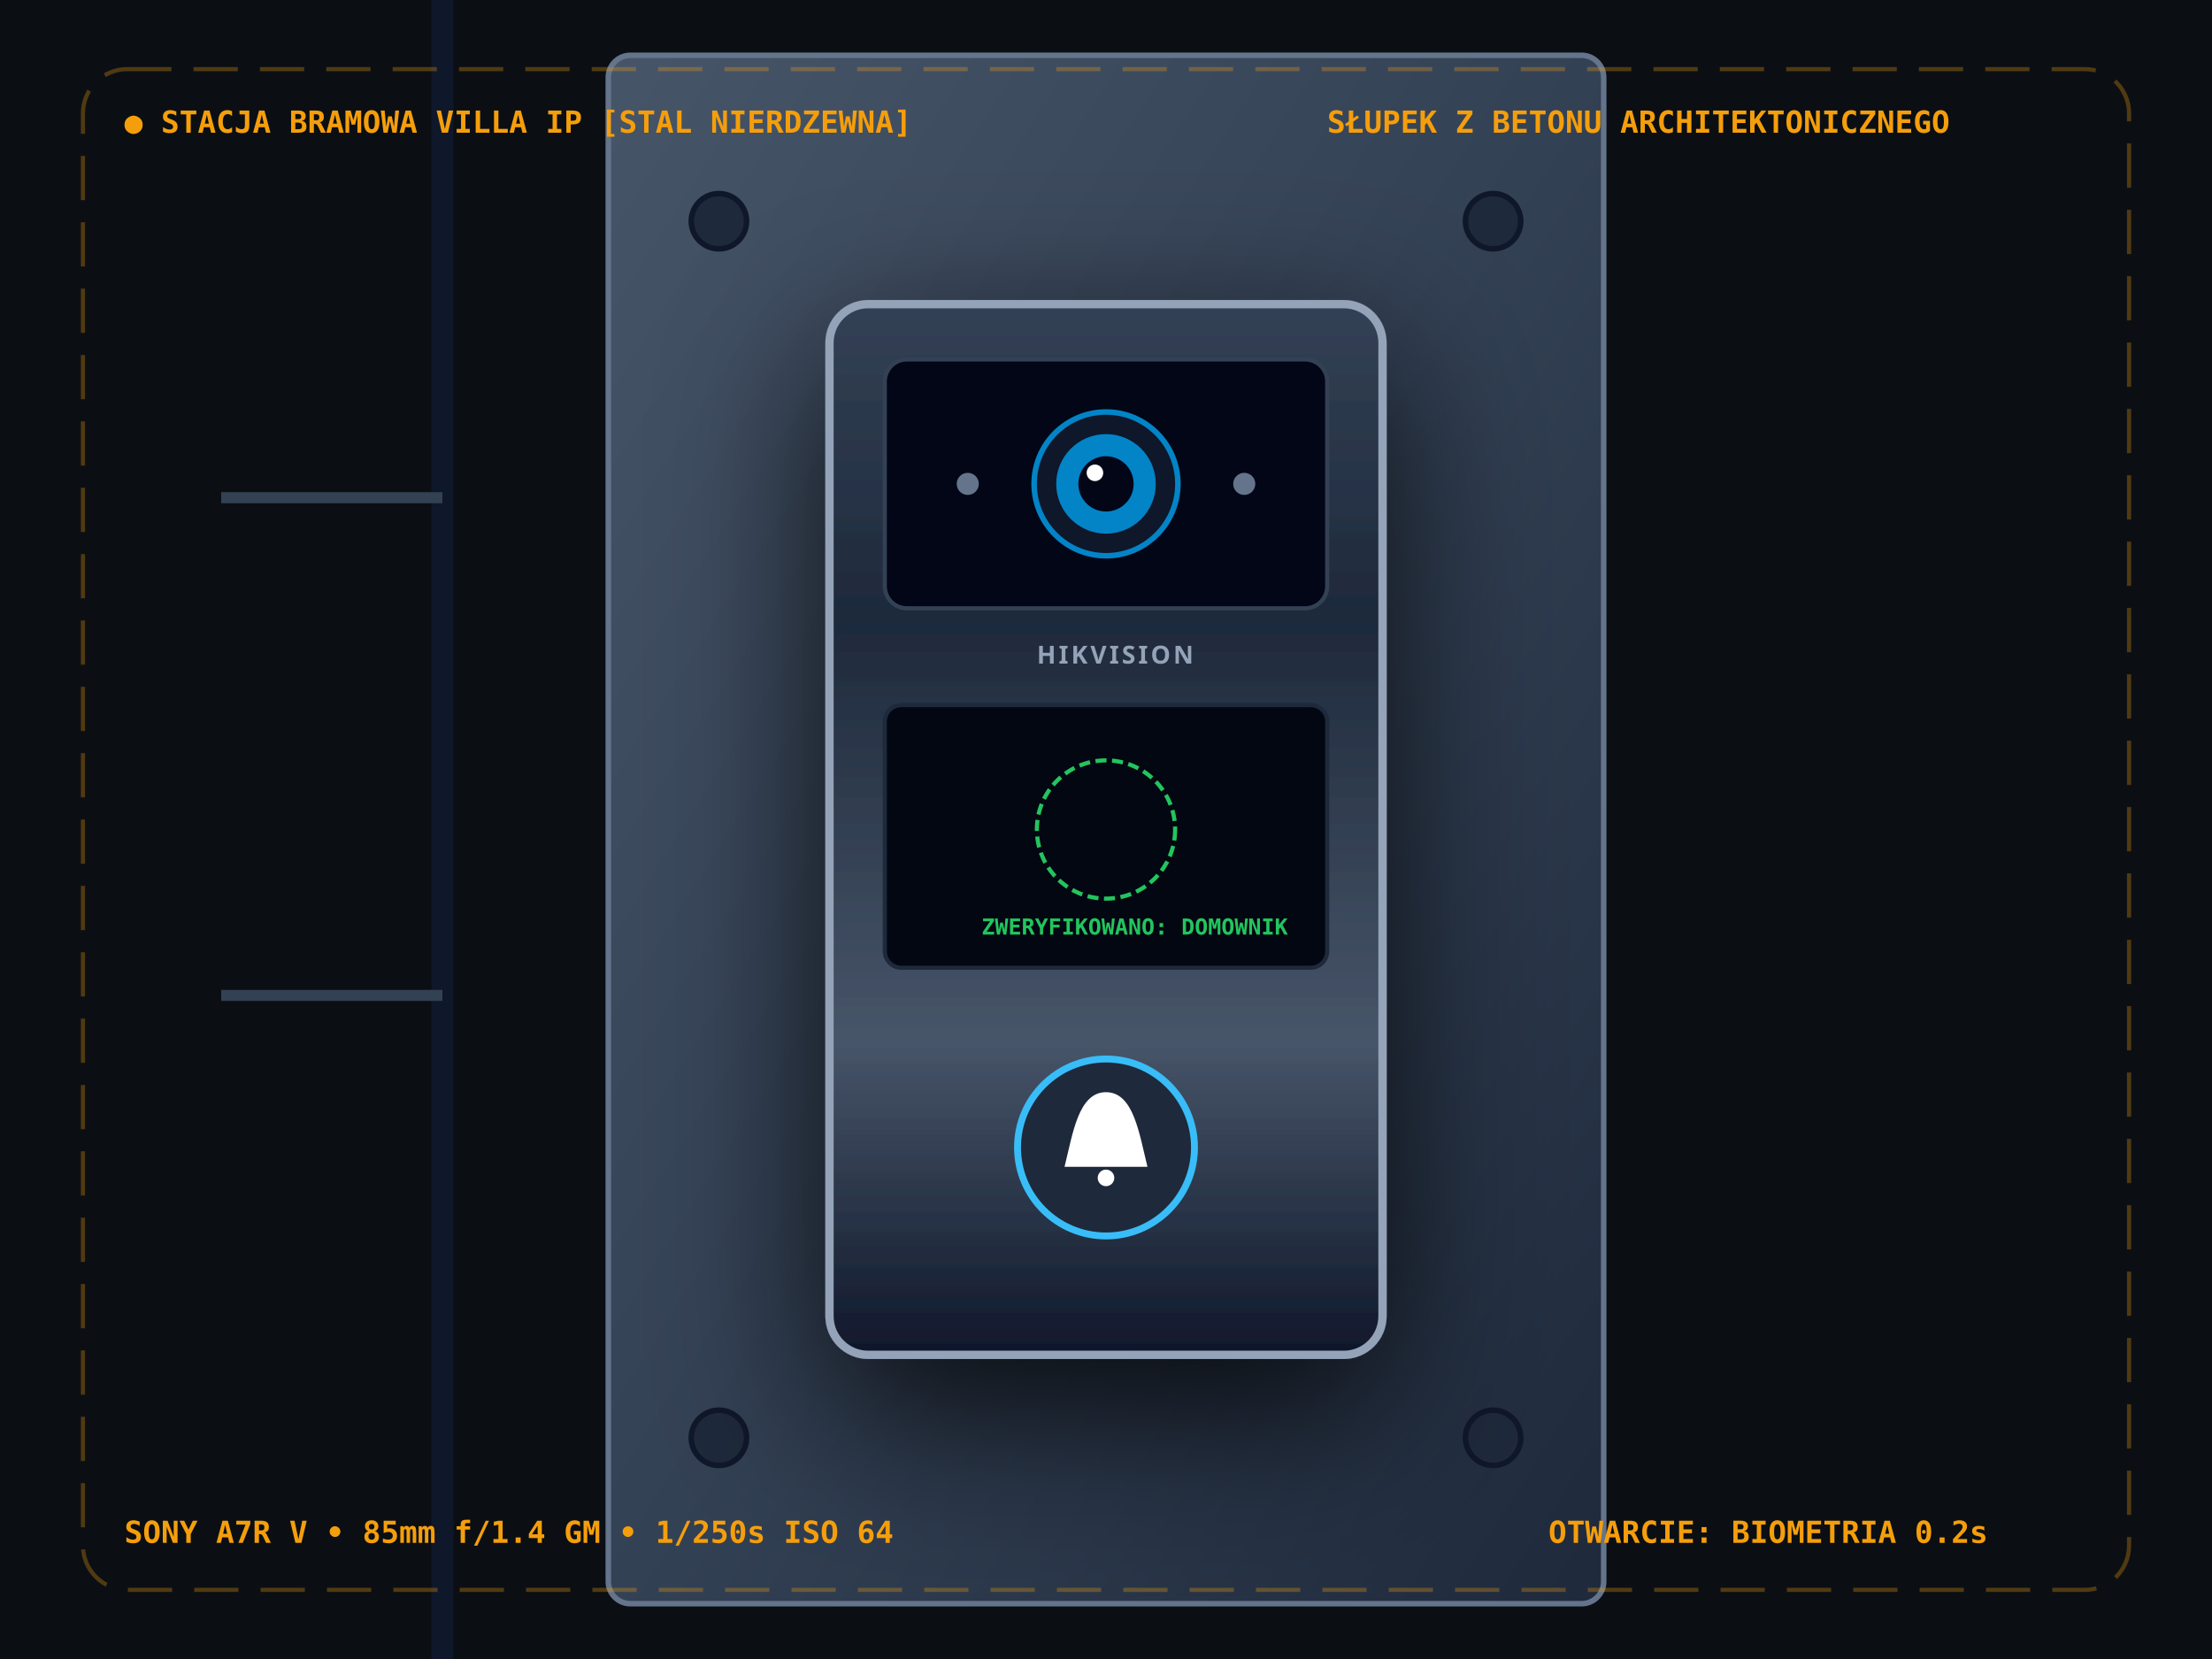
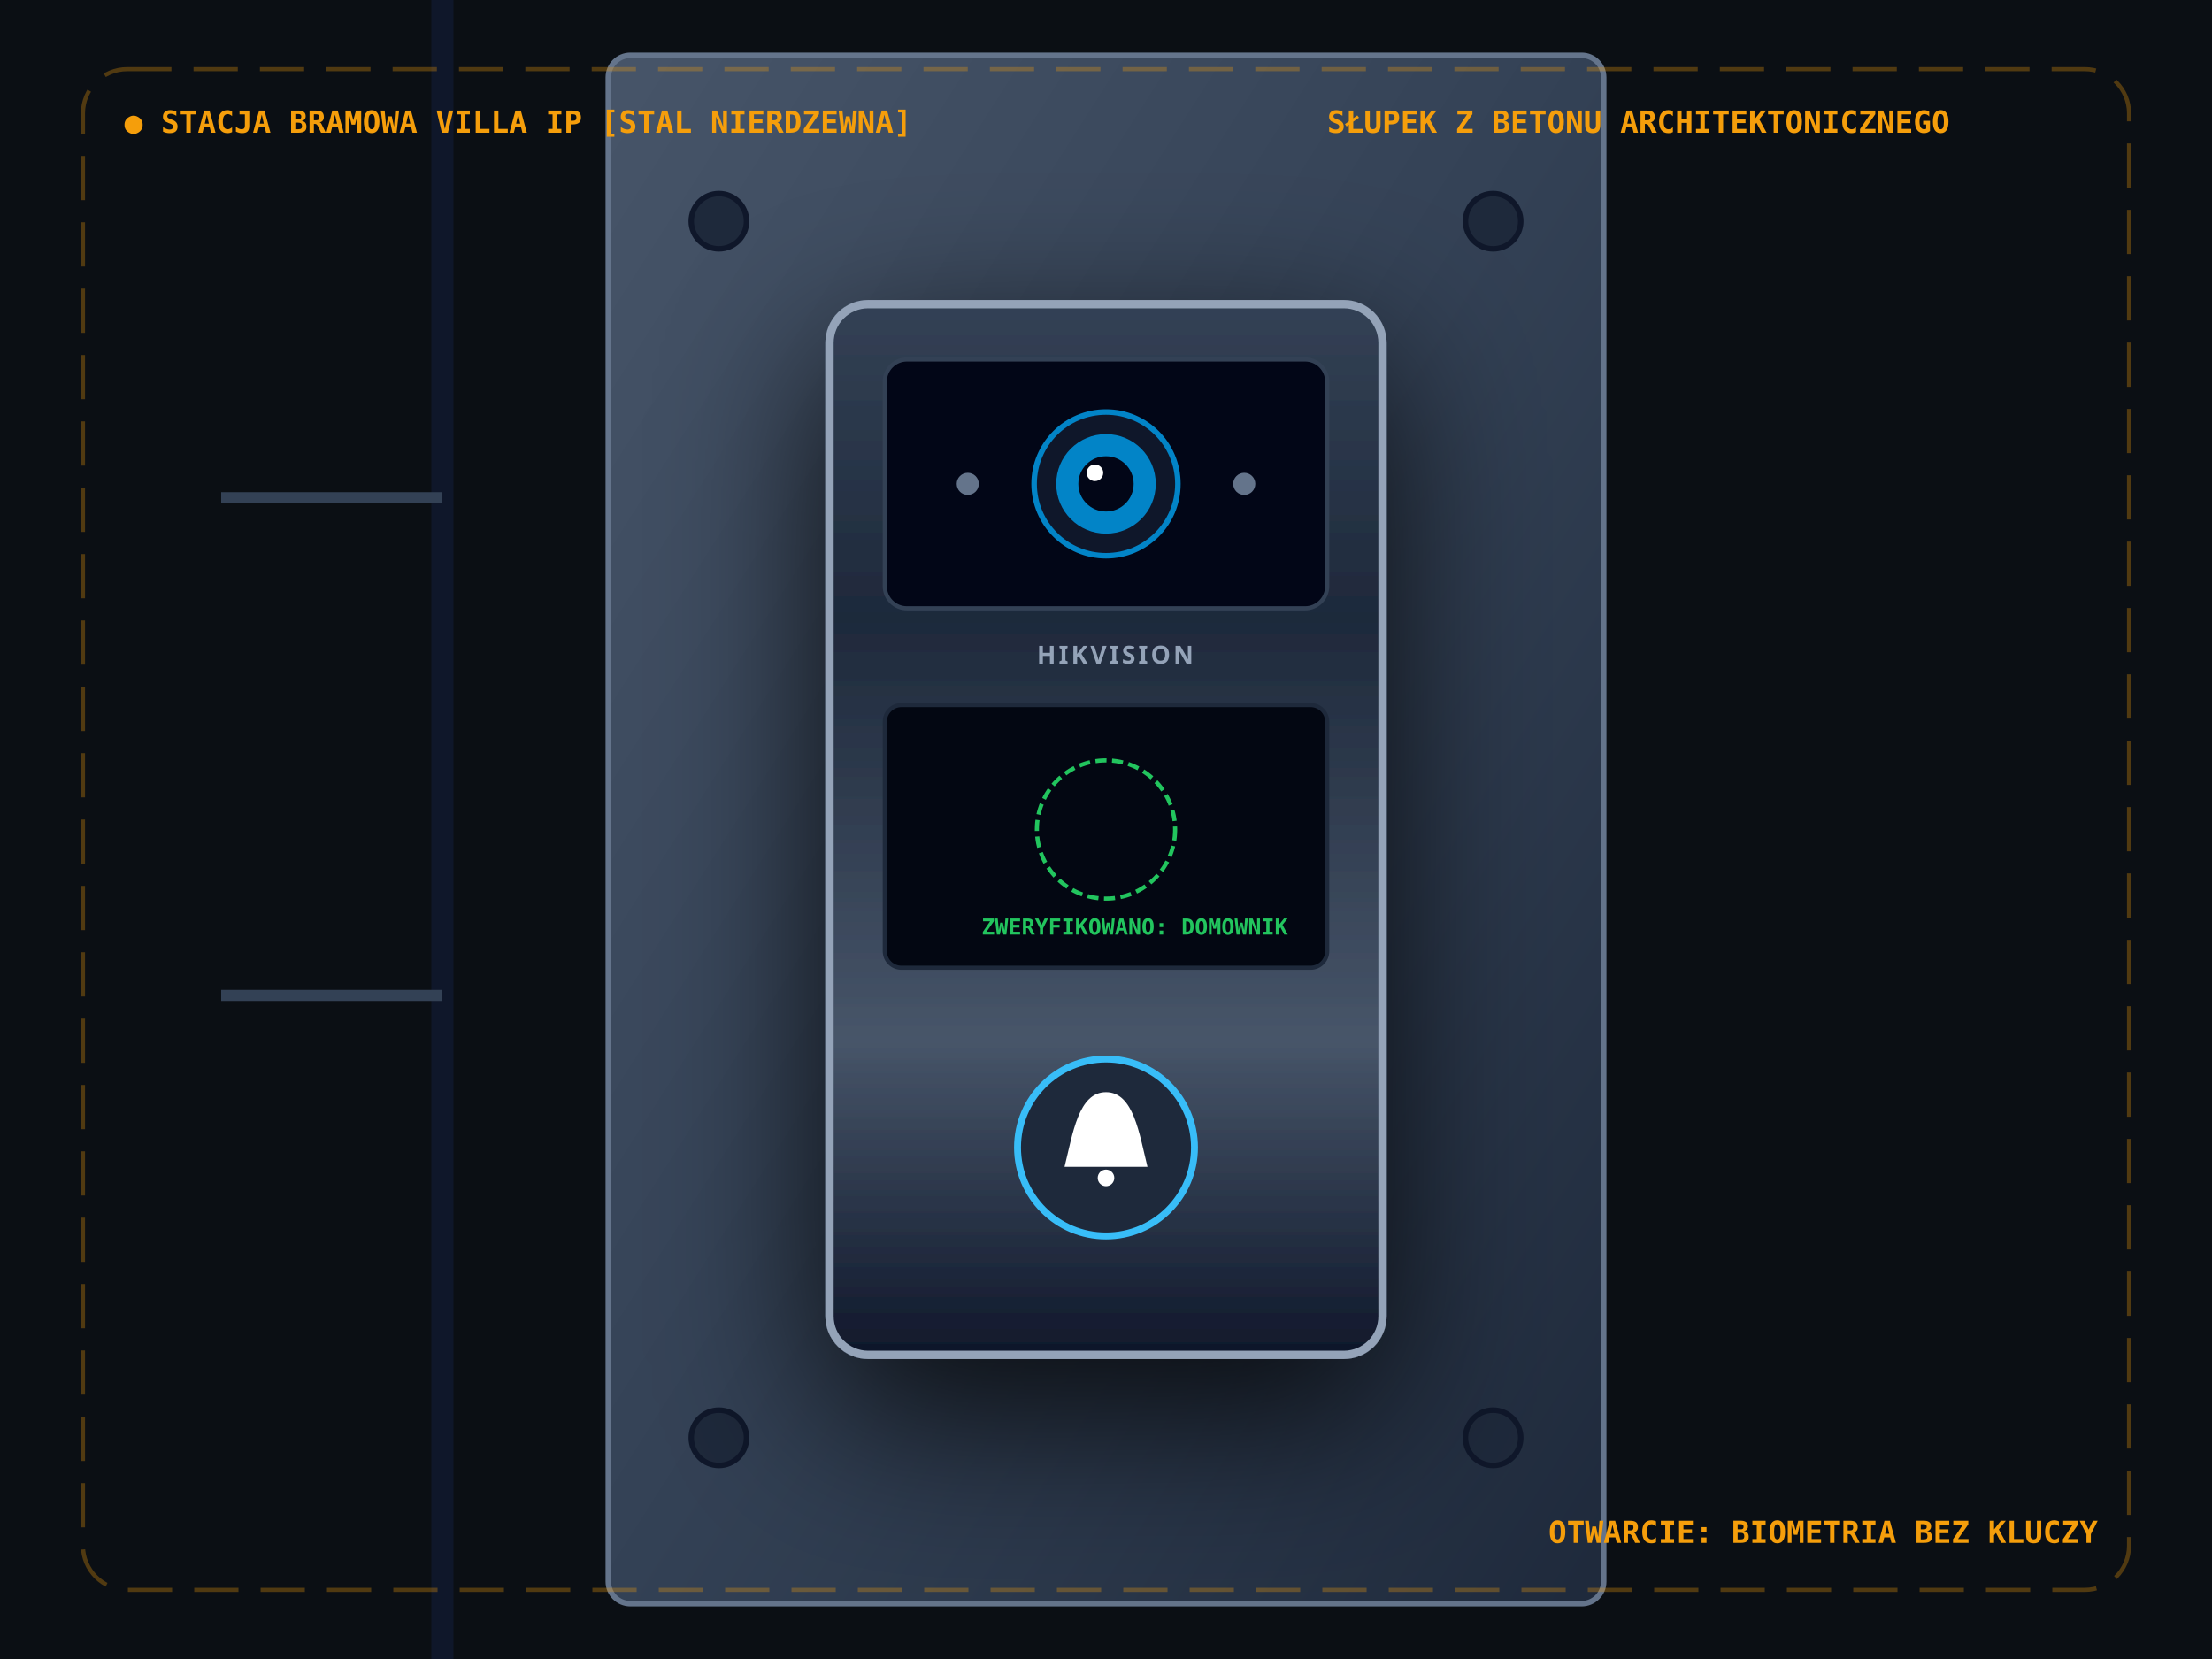
<svg xmlns="http://www.w3.org/2000/svg" viewBox="0 0 800 600" width="100%" height="100%">
  <defs>
    <linearGradient id="concretePillar" x1="0%" y1="0%" x2="100%" y2="100%">
      <stop offset="0%" stop-color="#475569" />
      <stop offset="50%" stop-color="#334155" />
      <stop offset="100%" stop-color="#1e293b" />
    </linearGradient>
    <linearGradient id="brushedSteel" x1="0%" y1="0%" x2="0%" y2="100%">
      <stop offset="0%" stop-color="#334155" />
      <stop offset="30%" stop-color="#1e293b" />
      <stop offset="70%" stop-color="#475569" />
      <stop offset="100%" stop-color="#0f172a" />
    </linearGradient>
  </defs>
  <rect width="800" height="600" fill="#0b0f14" />
  <rect x="220" y="20" width="360" height="560" rx="8" fill="url(#concretePillar)" stroke="#64748b" stroke-width="2" />
  <circle cx="260" cy="80" r="10" fill="#1e293b" stroke="#0f172a" stroke-width="2" />
  <circle cx="540" cy="80" r="10" fill="#1e293b" stroke="#0f172a" stroke-width="2" />
  <circle cx="260" cy="520" r="10" fill="#1e293b" stroke="#0f172a" stroke-width="2" />
  <circle cx="540" cy="520" r="10" fill="#1e293b" stroke="#0f172a" stroke-width="2" />
  <rect x="300" y="110" width="200" height="380" rx="14" fill="url(#brushedSteel)" stroke="#94a3b8" stroke-width="3" filter="drop-shadow(0 20px 30px rgba(0,0,0,0.8))" />
  <rect x="320" y="130" width="160" height="90" rx="8" fill="#020617" stroke="#334155" stroke-width="1.5" />
  <circle cx="400" cy="175" r="26" fill="#0f172a" stroke="#0284c7" stroke-width="2" />
  <circle cx="400" cy="175" r="18" fill="#0284c7" />
  <circle cx="400" cy="175" r="10" fill="#020617" />
  <circle cx="396" cy="171" r="3" fill="#ffffff" />
  <circle cx="350" cy="175" r="4" fill="#64748b" />
  <circle cx="450" cy="175" r="4" fill="#64748b" />
  <text x="375" y="240" fill="#94a3b8" font-family="sans-serif" font-size="9" font-weight="bold" letter-spacing="1">HIKVISION</text>
  <rect x="320" y="255" width="160" height="95" rx="6" fill="#030712" stroke="#1e293b" stroke-width="1.5" />
  <circle cx="400" cy="300" r="25" fill="none" stroke="#22c55e" stroke-width="1.5" stroke-dasharray="4 2" />
  <text x="355" y="338" fill="#22c55e" font-family="monospace" font-size="8" font-weight="bold">ZWERYFIKOWANO: DOMOWNIK</text>
  <circle cx="400" cy="415" r="32" fill="#1e293b" stroke="#38bdf8" stroke-width="2.5" />
  <path d="M 400 395 C 390 395, 388 410, 385 422 L 415 422 C 412 410, 410 395, 400 395 Z" fill="#ffffff" />
  <circle cx="400" cy="426" r="3" fill="#ffffff" />
  <line x1="160" y1="0" x2="160" y2="600" stroke="#0f172a" stroke-width="8" />
  <line x1="80" y1="180" x2="160" y2="180" stroke="#334155" stroke-width="4" />
  <line x1="80" y1="360" x2="160" y2="360" stroke="#334155" stroke-width="4" />
  <rect x="30" y="25" width="740" height="550" rx="16" fill="none" stroke="#f59e0b" stroke-opacity="0.3" stroke-width="1.5" stroke-dasharray="16 8" />
  <g fill="#f59e0b" font-family="monospace" font-size="11" font-weight="bold">
    <text x="45" y="48">● STACJA BRAMOWA VILLA IP [STAL NIERDZEWNA]</text>
-     <text x="45" y="558">SONY A7R V • 85mm f/1.4 GM • 1/250s ISO 64</text>
    <text x="480" y="48">SŁUPEK Z BETONU ARCHITEKTONICZNEGO</text>
-     <text x="560" y="558">OTWARCIE: BIOMETRIA 0.2s</text>
+     <text x="560" y="558">OTWARCIE: BIOMETRIA BEZ KLUCZY</text>
  </g>
</svg>
